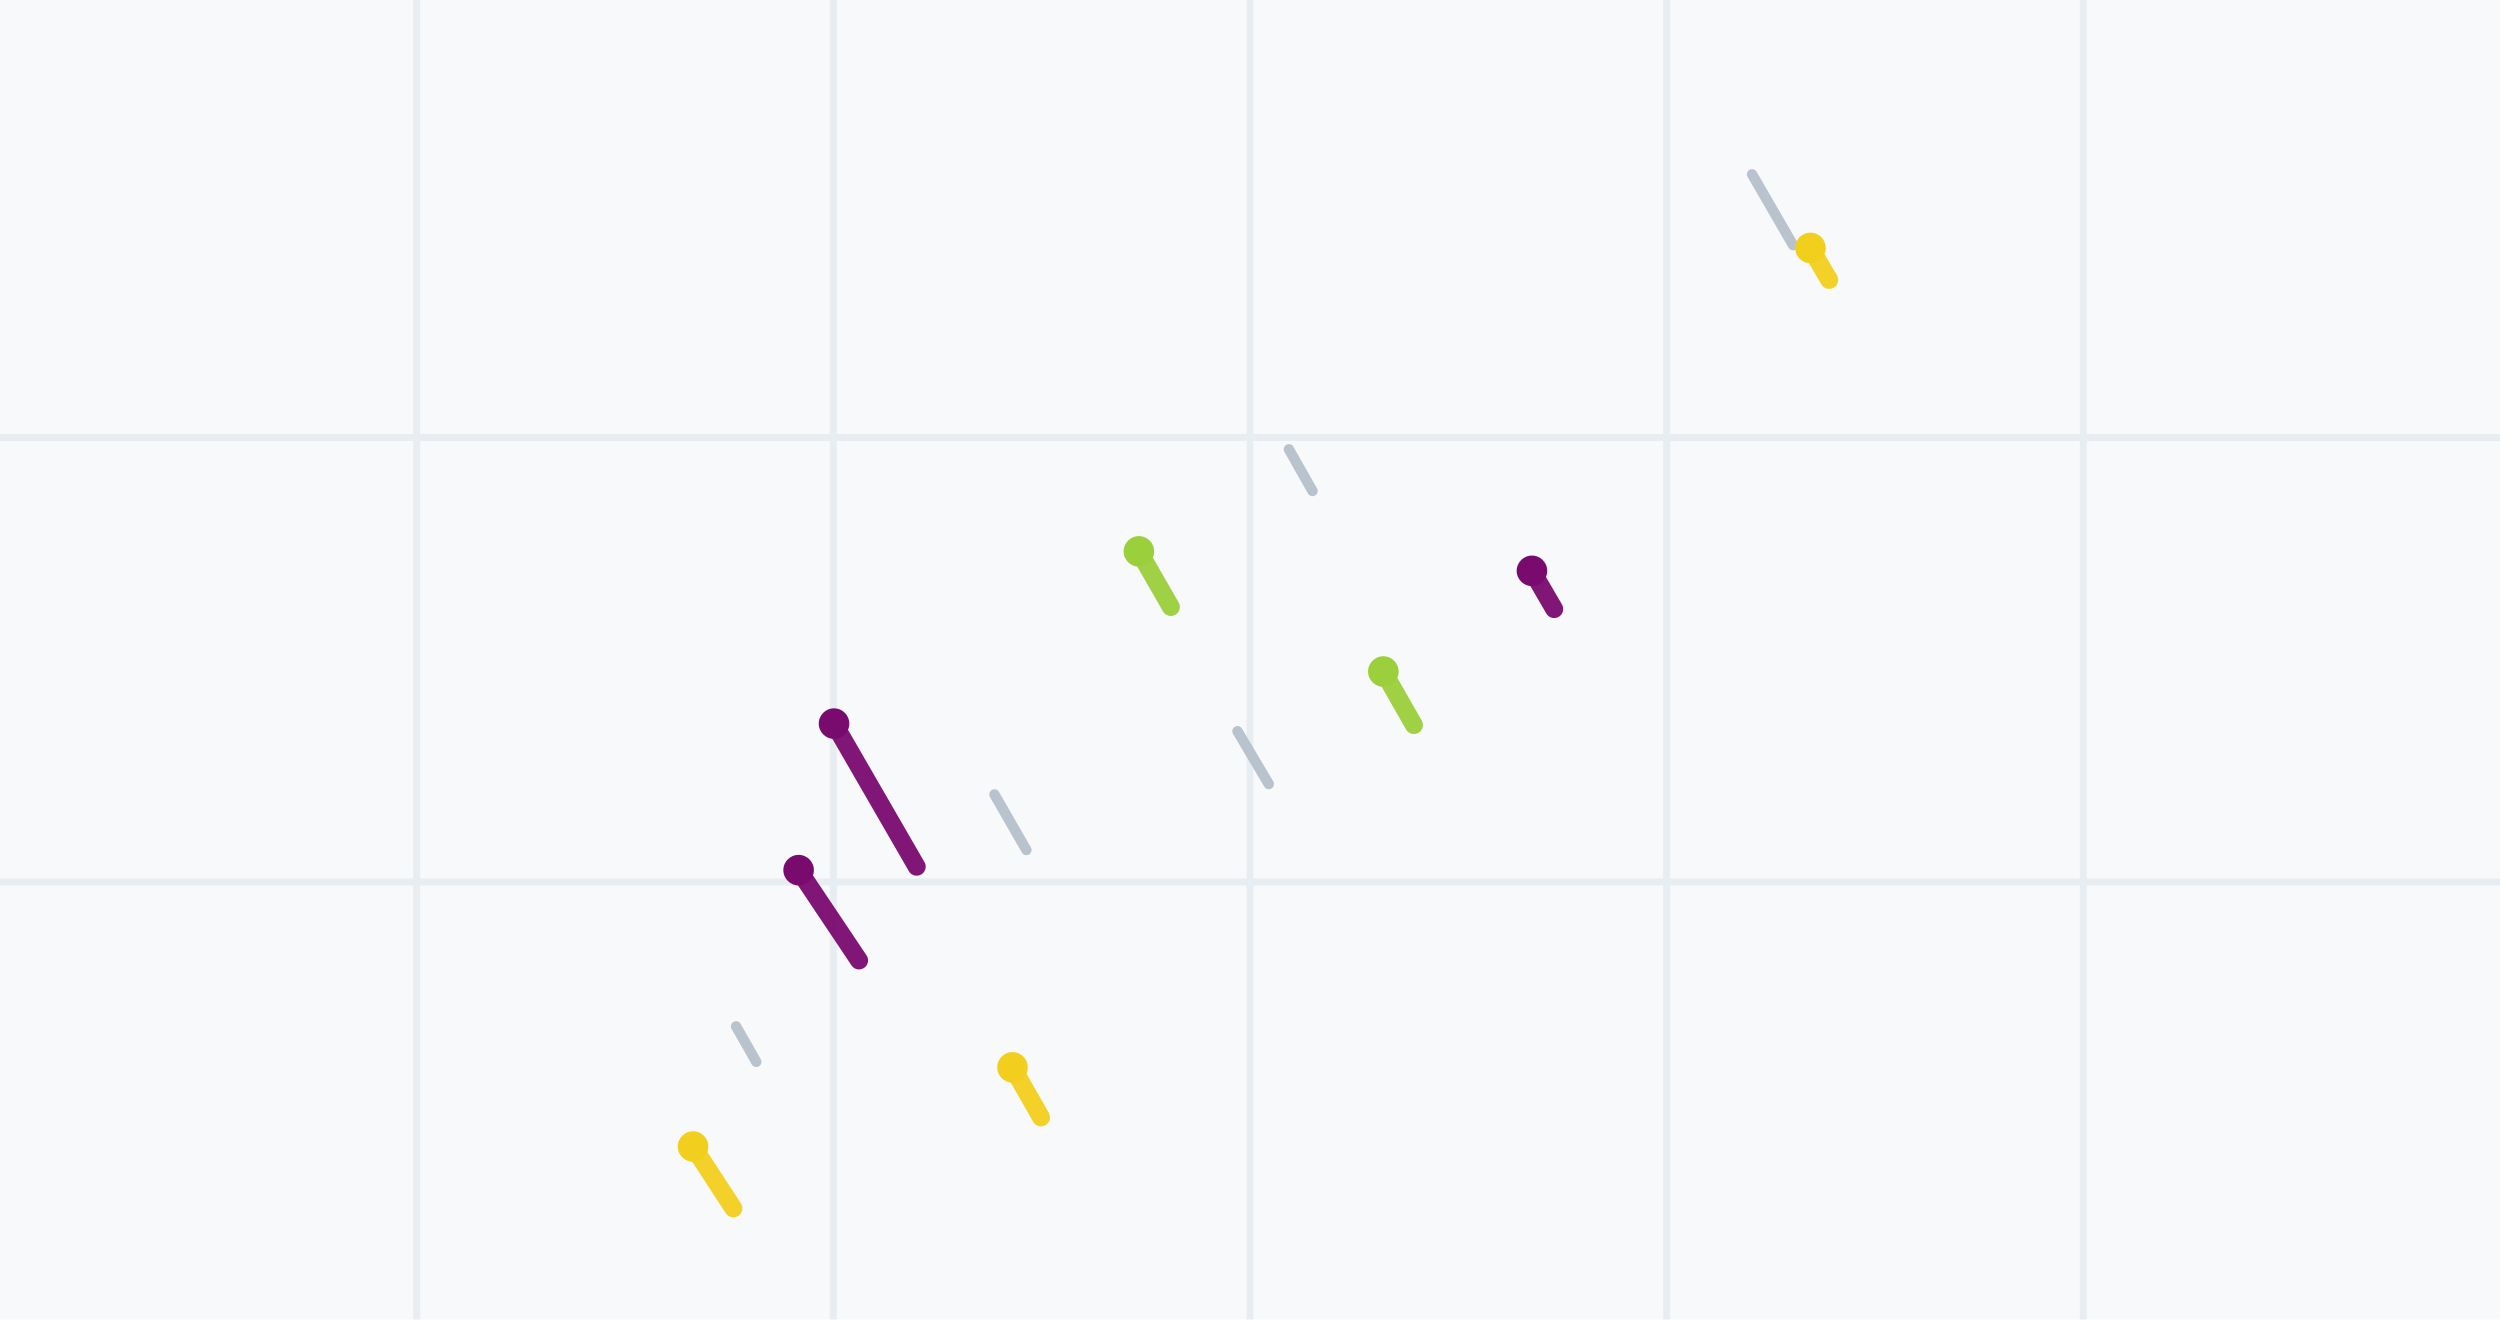
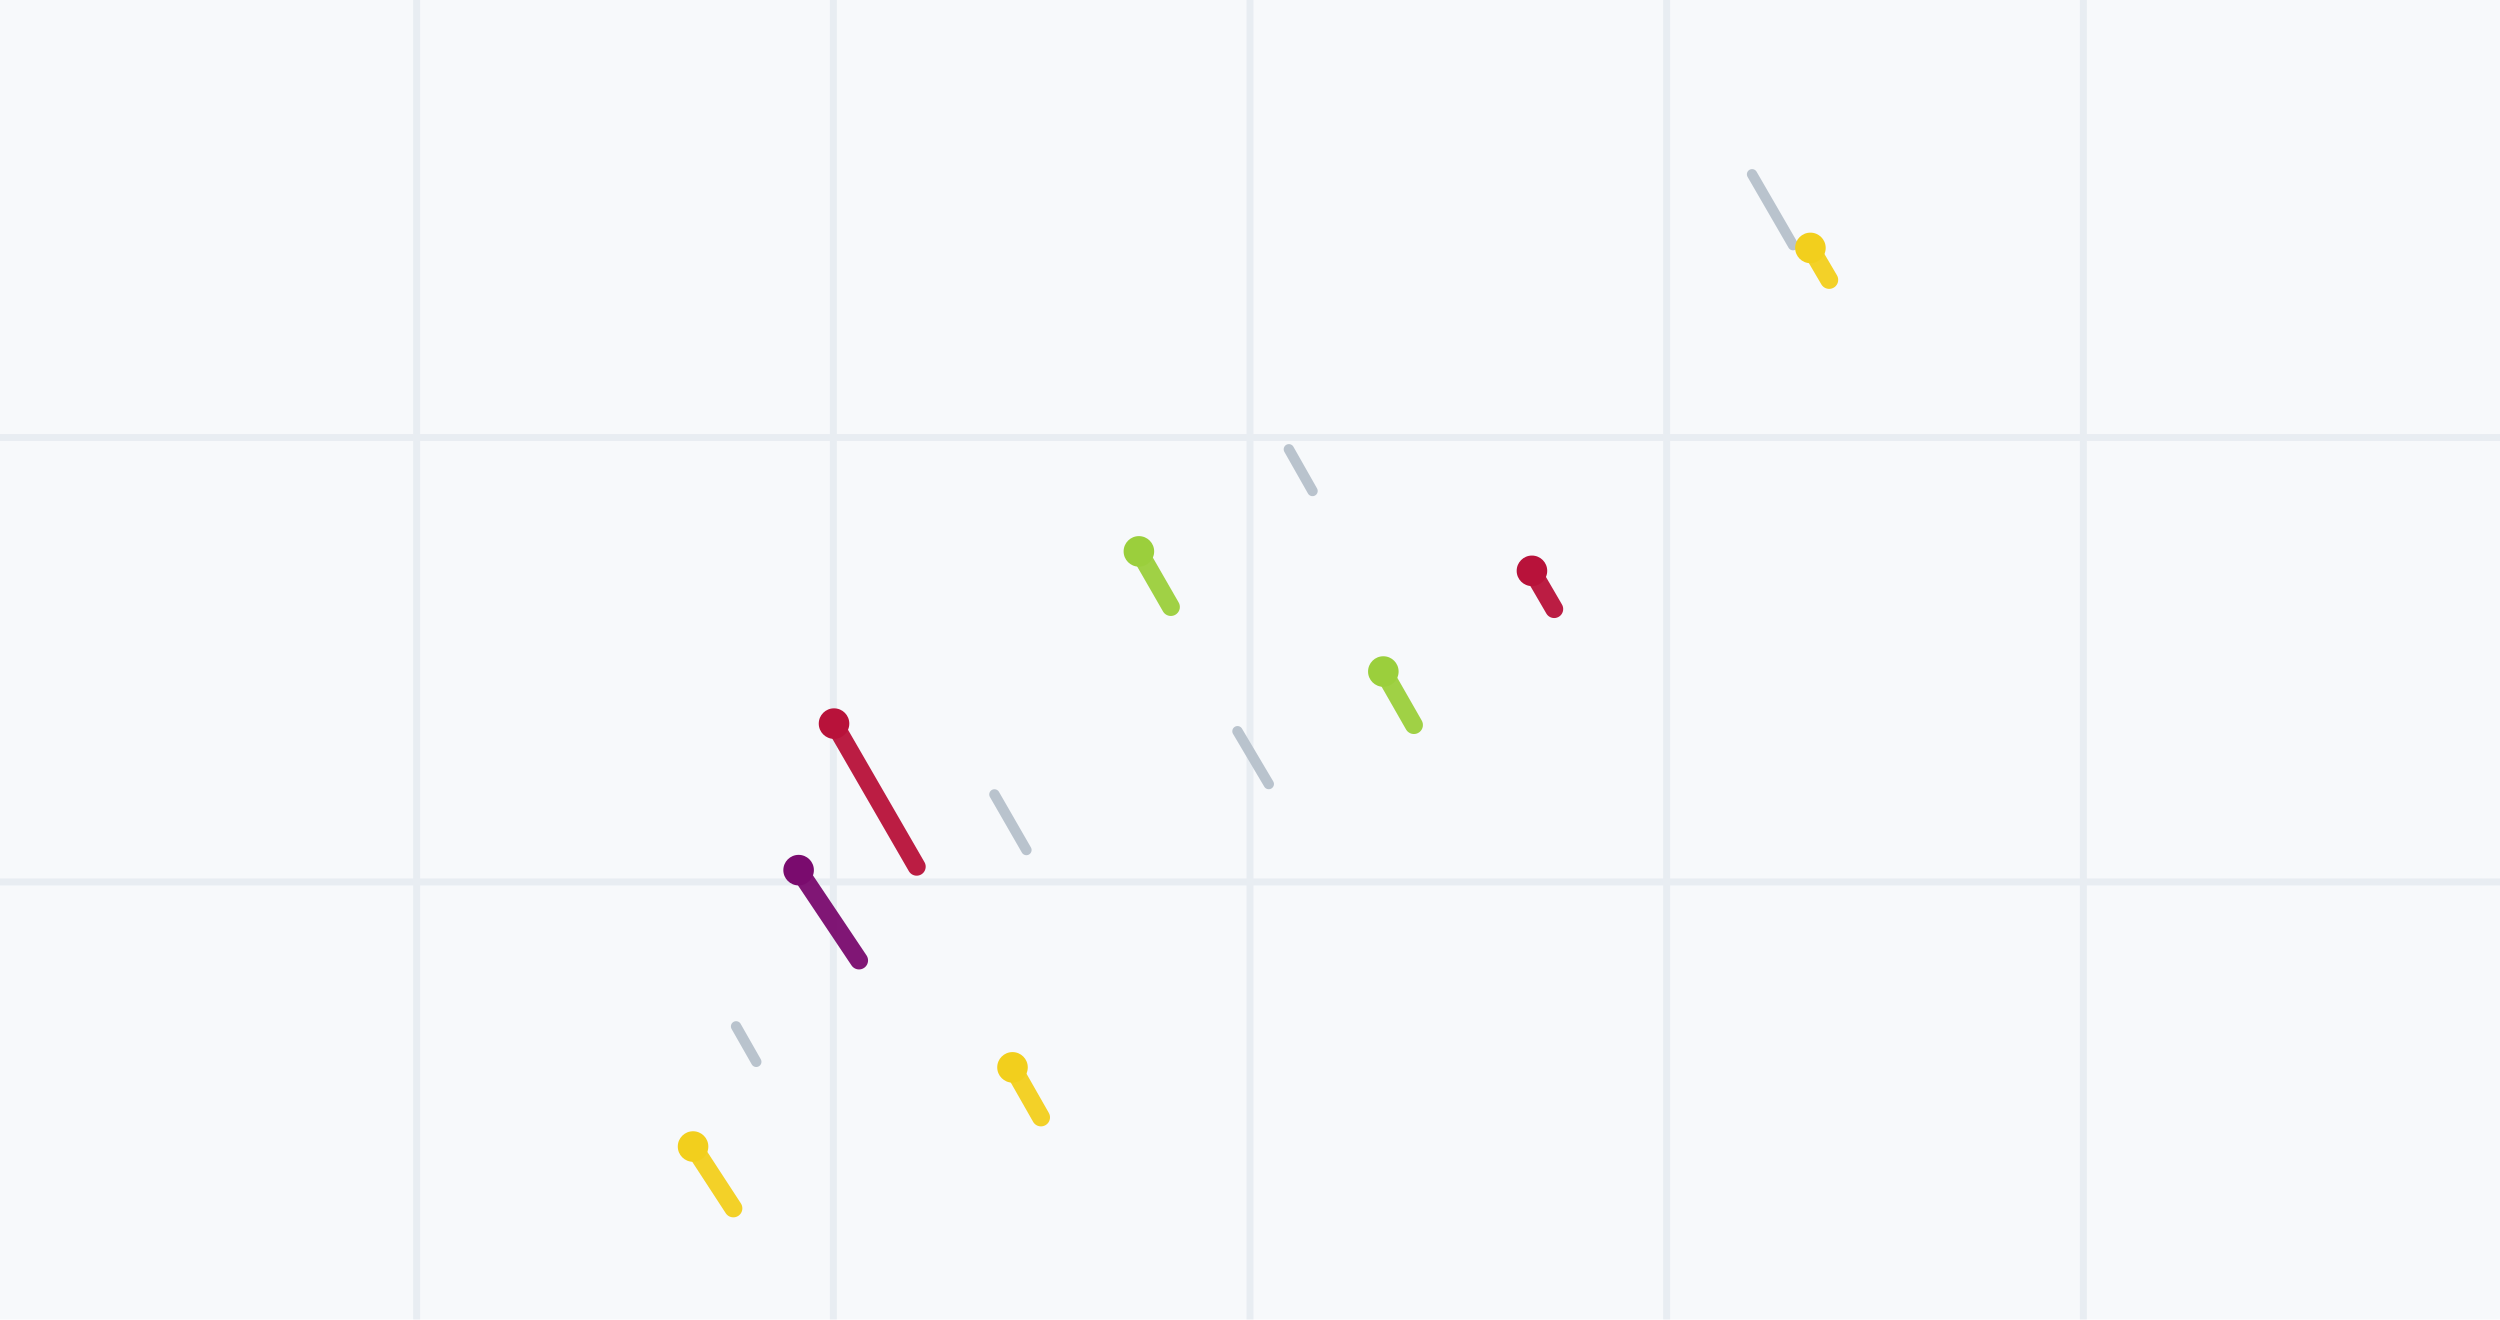
<svg xmlns="http://www.w3.org/2000/svg" viewBox="0 0 360 190" width="360" height="190" role="img" aria-label="drill plan">
  <rect width="360" height="190" fill="#f7f9fb" />
  <line x1="60" y1="0" x2="60" y2="190" stroke="#e8edf2" />
  <line x1="120" y1="0" x2="120" y2="190" stroke="#e8edf2" />
  <line x1="180" y1="0" x2="180" y2="190" stroke="#e8edf2" />
  <line x1="240" y1="0" x2="240" y2="190" stroke="#e8edf2" />
  <line x1="300" y1="0" x2="300" y2="190" stroke="#e8edf2" />
  <line x1="0" y1="63" x2="360" y2="63" stroke="#e8edf2" />
  <line x1="0" y1="127" x2="360" y2="127" stroke="#e8edf2" />
  <path d="M252.3 25.1L258.2 35.3M178.2 105.3L182.7 112.9M106.0 147.8L108.9 152.9M147.8 122.4L143.2 114.4M185.6 64.7L189.0 70.7" stroke="#b9c3cd" stroke-width="1.5" fill="none" stroke-linecap="round" />
  <path d="M260.7 35.7L263.4 40.3M145.8 153.7L149.9 160.9M99.8 165.1L105.6 174.0" stroke="#f2cf1d" stroke-width="2.6" fill="none" stroke-linecap="round" opacity=".95" />
-   <path d="M220.6 82.2L223.8 87.7M115.0 125.3L123.7 138.3M120.1 104.2L132.0 124.8" stroke="#7a0b6e" stroke-width="2.6" fill="none" stroke-linecap="round" opacity=".95" />
+   <path d="M220.6 82.2L223.8 87.7M120.1 104.2L132.0 124.8" stroke="#b8123a" stroke-width="2.6" fill="none" stroke-linecap="round" opacity=".95" />
  <path d="M199.2 96.7L203.6 104.4M164.0 79.4L168.6 87.4" stroke="#9bcf3c" stroke-width="2.6" fill="none" stroke-linecap="round" opacity=".95" />
+   <path d="M115.0 125.3L123.7 138.3" stroke="#7a0b6e" stroke-width="2.6" fill="none" stroke-linecap="round" opacity=".95" />
  <path d="M258.5 35.7a2.2 2.2 0 1 0 4.4 0a2.2 2.2 0 1 0-4.4 0M143.6 153.7a2.2 2.2 0 1 0 4.4 0a2.2 2.2 0 1 0-4.4 0M97.6 165.1a2.2 2.2 0 1 0 4.4 0a2.2 2.2 0 1 0-4.4 0" fill="#f2cf1d" />
-   <path d="M218.4 82.2a2.2 2.2 0 1 0 4.4 0a2.2 2.2 0 1 0-4.4 0M112.8 125.3a2.2 2.2 0 1 0 4.4 0a2.2 2.2 0 1 0-4.4 0M117.9 104.2a2.2 2.2 0 1 0 4.4 0a2.2 2.2 0 1 0-4.4 0" fill="#7a0b6e" />
+   <path d="M218.4 82.2a2.2 2.2 0 1 0 4.4 0a2.2 2.2 0 1 0-4.4 0M117.9 104.2a2.2 2.2 0 1 0 4.4 0a2.2 2.2 0 1 0-4.4 0" fill="#b8123a" />
  <path d="M197.0 96.7a2.2 2.2 0 1 0 4.4 0a2.2 2.2 0 1 0-4.4 0M161.8 79.4a2.2 2.2 0 1 0 4.4 0a2.2 2.2 0 1 0-4.4 0" fill="#9bcf3c" />
+   <path d="M112.8 125.3a2.2 2.2 0 1 0 4.4 0a2.2 2.2 0 1 0-4.4 0" fill="#7a0b6e" />
</svg>
